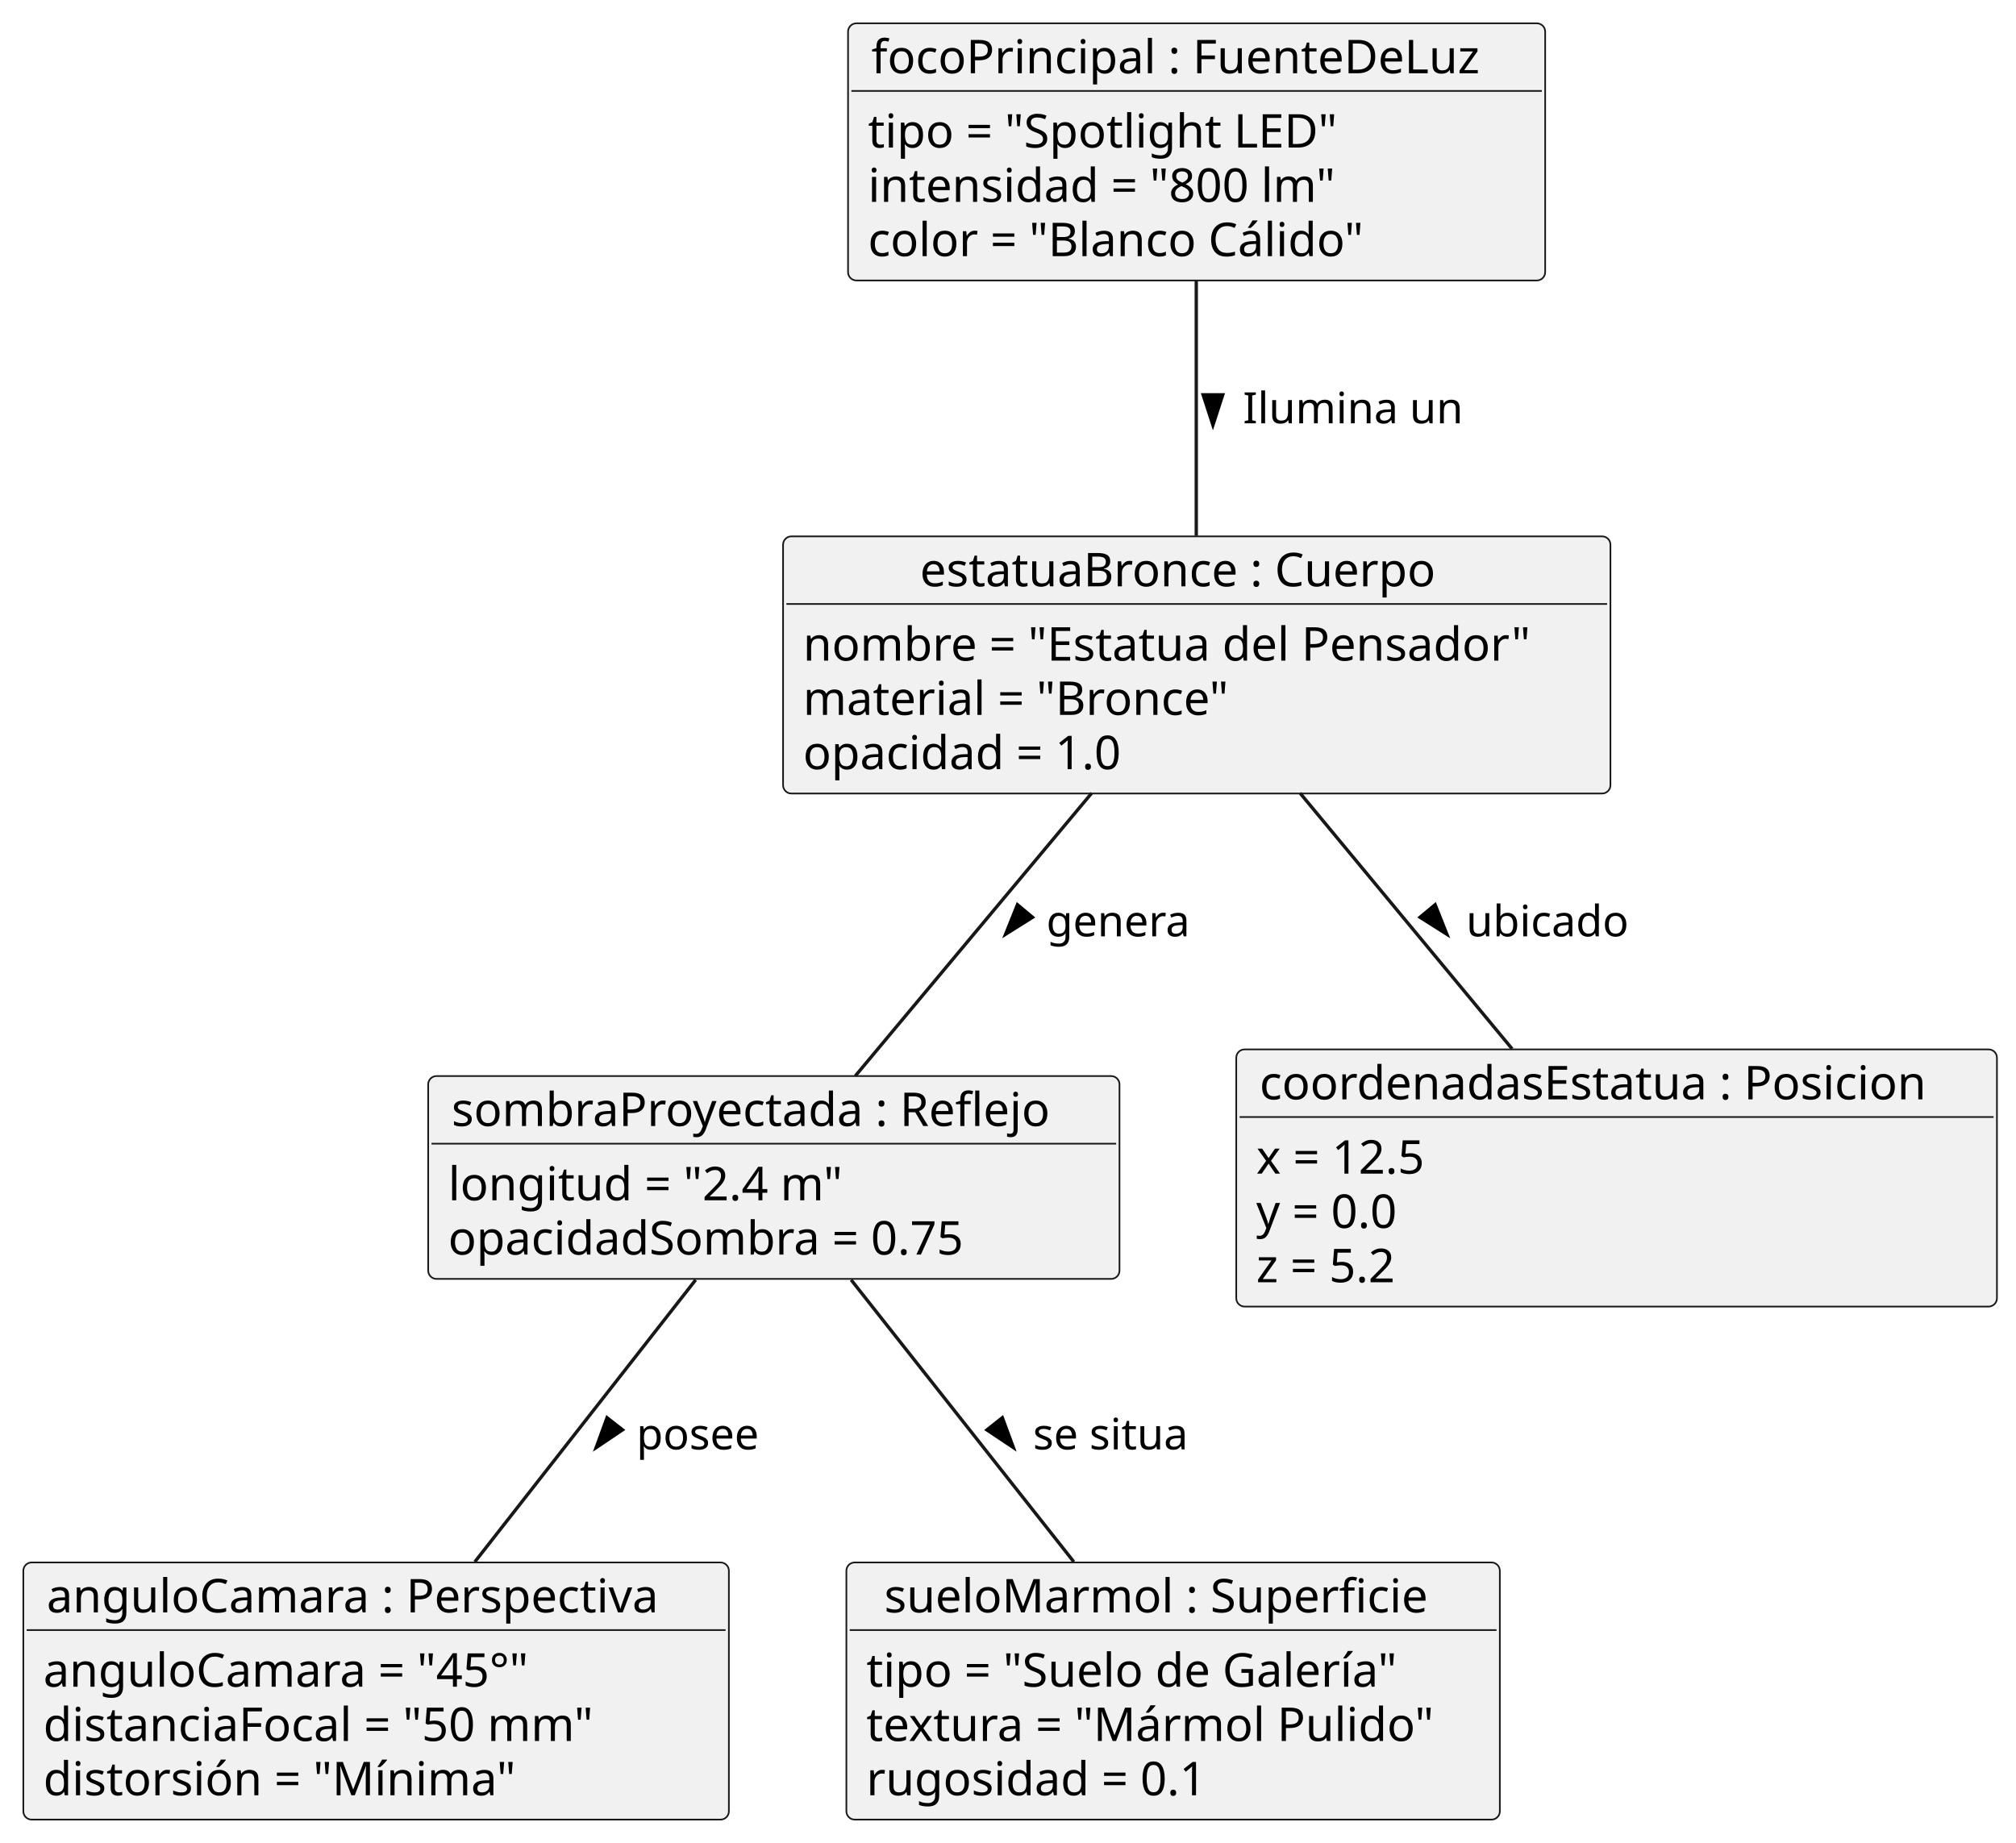
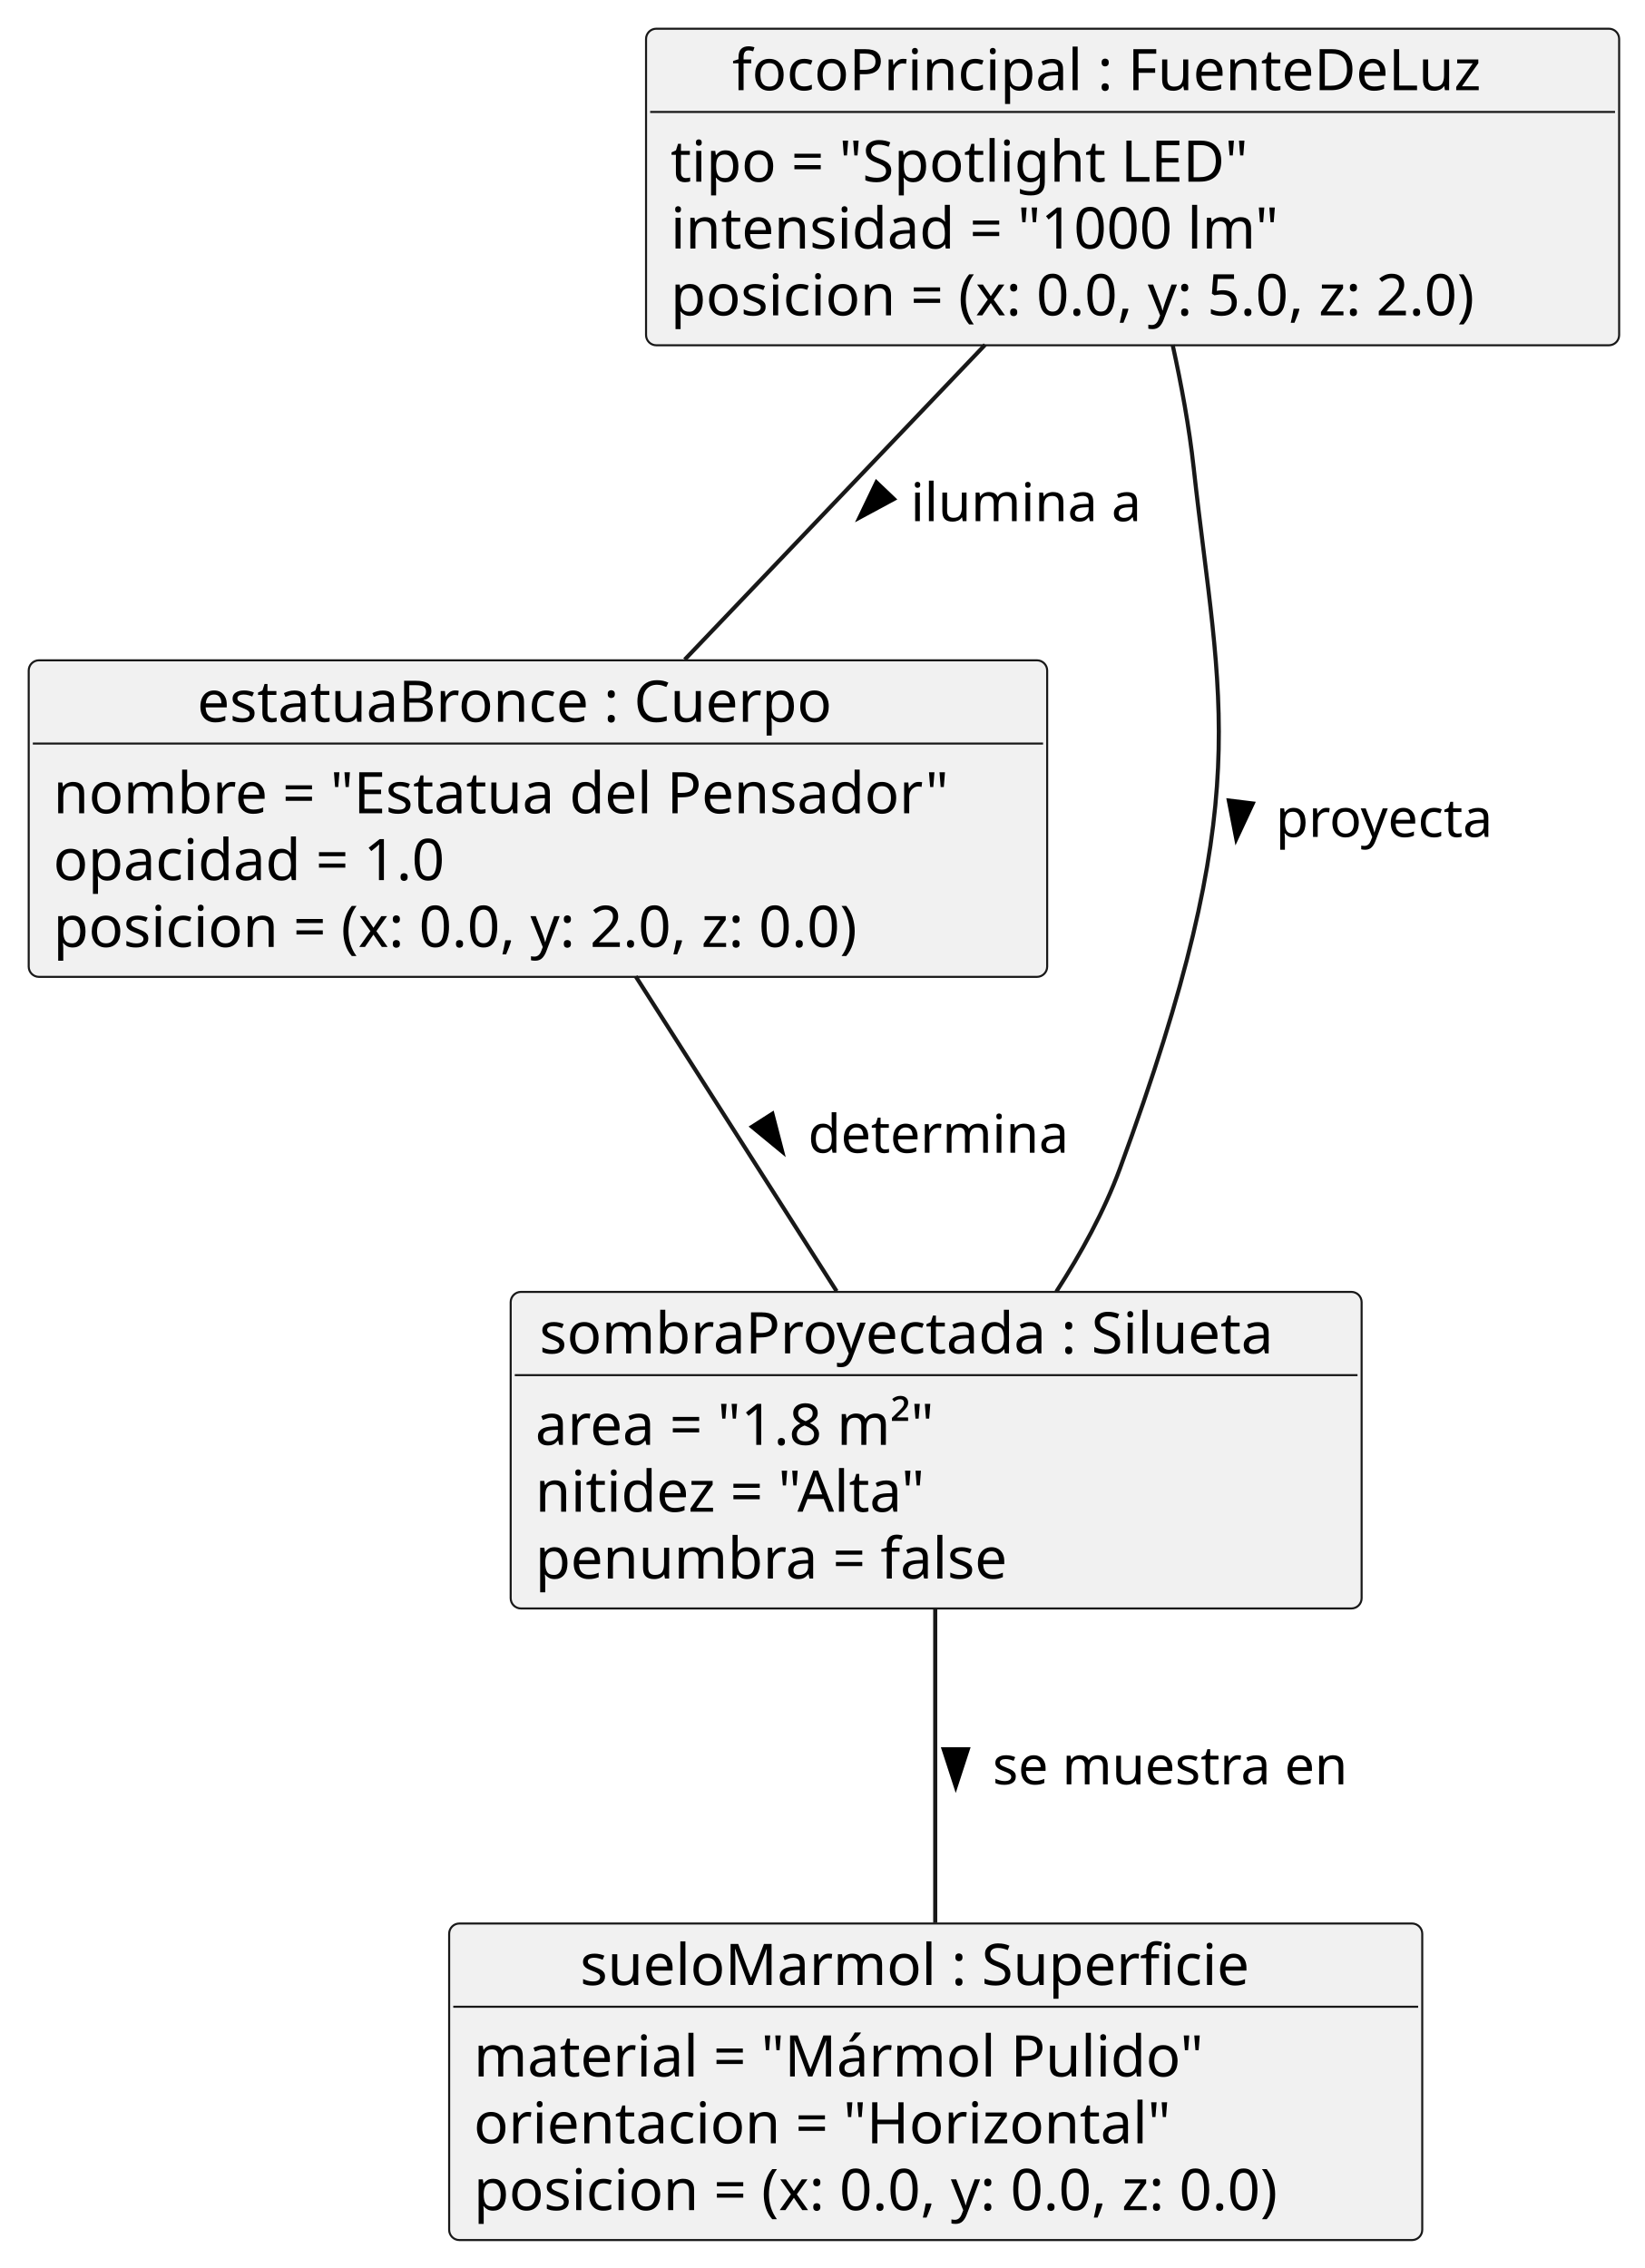
- <svg xmlns="http://www.w3.org/2000/svg" contentStyleType="text/css" data-diagram-type="CLASS" height="553px" preserveAspectRatio="none" style="width:605px;height:553px;background:#FFFFFF;" version="1.1" viewBox="0 0 605 553" width="605px" zoomAndPan="magnify">
+ <svg xmlns="http://www.w3.org/2000/svg" contentStyleType="text/css" data-diagram-type="CLASS" height="553px" preserveAspectRatio="none" style="width:401px;height:553px;background:#FFFFFF;" version="1.1" viewBox="0 0 401 553" width="401px" zoomAndPan="magnify">
  <defs />
  <g>
    <g class="entity" data-qualified-name="foco" data-source-line="1" id="ent0002">
-       <rect fill="#F1F1F1" height="77.188" rx="2.5" ry="2.5" style="stroke:#181818;stroke-width:0.5;" width="209.207" x="254.5" y="7" />
-       <text fill="#000000" font-family="sans-serif" font-size="14" lengthAdjust="spacing" textLength="195.207" x="261.5" y="21.995">focoPrincipal : FuenteDeLuz</text>
-       <line style="stroke:#181818;stroke-width:0.5;" x1="255.5" x2="462.707" y1="27.297" y2="27.297" />
-       <text fill="#000000" font-family="sans-serif" font-size="14" lengthAdjust="spacing" textLength="155.073" x="260.5" y="44.292">tipo = "Spotlight LED"</text>
-       <text fill="#000000" font-family="sans-serif" font-size="14" lengthAdjust="spacing" textLength="155.483" x="260.5" y="60.589">intensidad = "800 lm"</text>
-       <text fill="#000000" font-family="sans-serif" font-size="14" lengthAdjust="spacing" textLength="163.228" x="260.5" y="76.886">color = "Blanco Cálido"</text>
+       <rect fill="#F1F1F1" height="77.188" rx="2.5" ry="2.5" style="stroke:#181818;stroke-width:0.5;" width="237.231" x="157.5" y="7" />
+       <text fill="#000000" font-family="sans-serif" font-size="14" lengthAdjust="spacing" textLength="195.207" x="178.512" y="21.995">focoPrincipal : FuenteDeLuz</text>
+       <line style="stroke:#181818;stroke-width:0.5;" x1="158.5" x2="393.731" y1="27.297" y2="27.297" />
+       <text fill="#000000" font-family="sans-serif" font-size="14" lengthAdjust="spacing" textLength="155.073" x="163.5" y="44.292">tipo = "Spotlight LED"</text>
+       <text fill="#000000" font-family="sans-serif" font-size="14" lengthAdjust="spacing" textLength="164.391" x="163.5" y="60.589">intensidad = "1000 lm"</text>
+       <text fill="#000000" font-family="sans-serif" font-size="14" lengthAdjust="spacing" textLength="225.231" x="163.5" y="76.886">posicion = (x: 0.0, y: 5.0, z: 2.0)</text>
    </g>
    <g class="entity" data-qualified-name="estatua" data-source-line="7" id="ent0003">
-       <rect fill="#F1F1F1" height="77.188" rx="2.5" ry="2.5" style="stroke:#181818;stroke-width:0.5;" width="248.291" x="235" y="161" />
-       <text fill="#000000" font-family="sans-serif" font-size="14" lengthAdjust="spacing" textLength="166.113" x="276.089" y="175.995">estatuaBronce : Cuerpo</text>
-       <line style="stroke:#181818;stroke-width:0.5;" x1="236" x2="482.291" y1="181.297" y2="181.297" />
-       <text fill="#000000" font-family="sans-serif" font-size="14" lengthAdjust="spacing" textLength="236.291" x="241" y="198.292">nombre = "Estatua del Pensador"</text>
-       <text fill="#000000" font-family="sans-serif" font-size="14" lengthAdjust="spacing" textLength="141.053" x="241" y="214.589">material = "Bronce"</text>
-       <text fill="#000000" font-family="sans-serif" font-size="14" lengthAdjust="spacing" textLength="106.866" x="241" y="230.886">opacidad = 1.0</text>
+       <rect fill="#F1F1F1" height="77.188" rx="2.5" ry="2.5" style="stroke:#181818;stroke-width:0.5;" width="248.291" x="7" y="161" />
+       <text fill="#000000" font-family="sans-serif" font-size="14" lengthAdjust="spacing" textLength="166.113" x="48.089" y="175.995">estatuaBronce : Cuerpo</text>
+       <line style="stroke:#181818;stroke-width:0.5;" x1="8" x2="254.291" y1="181.297" y2="181.297" />
+       <text fill="#000000" font-family="sans-serif" font-size="14" lengthAdjust="spacing" textLength="236.291" x="13" y="198.292">nombre = "Estatua del Pensador"</text>
+       <text fill="#000000" font-family="sans-serif" font-size="14" lengthAdjust="spacing" textLength="106.866" x="13" y="214.589">opacidad = 1.0</text>
+       <text fill="#000000" font-family="sans-serif" font-size="14" lengthAdjust="spacing" textLength="225.231" x="13" y="230.886">posicion = (x: 0.0, y: 2.0, z: 0.0)</text>
    </g>
    <g class="entity" data-qualified-name="sombra" data-source-line="13" id="ent0004">
-       <rect fill="#F1F1F1" height="60.891" rx="2.5" ry="2.5" style="stroke:#181818;stroke-width:0.5;" width="207.457" x="128.5" y="323" />
-       <text fill="#000000" font-family="sans-serif" font-size="14" lengthAdjust="spacing" textLength="193.457" x="135.5" y="337.995">sombraProyectada : Reflejo</text>
-       <line style="stroke:#181818;stroke-width:0.5;" x1="129.5" x2="334.957" y1="343.297" y2="343.297" />
-       <text fill="#000000" font-family="sans-serif" font-size="14" lengthAdjust="spacing" textLength="131.216" x="134.5" y="360.292">longitud = "2.4 m"</text>
-       <text fill="#000000" font-family="sans-serif" font-size="14" lengthAdjust="spacing" textLength="170.085" x="134.5" y="376.589">opacidadSombra = 0.75</text>
+       <rect fill="#F1F1F1" height="77.188" rx="2.5" ry="2.5" style="stroke:#181818;stroke-width:0.5;" width="207.45" x="124.5" y="315" />
+       <text fill="#000000" font-family="sans-serif" font-size="14" lengthAdjust="spacing" textLength="193.45" x="131.5" y="329.995">sombraProyectada : Silueta</text>
+       <line style="stroke:#181818;stroke-width:0.5;" x1="125.5" x2="330.95" y1="335.297" y2="335.297" />
+       <text fill="#000000" font-family="sans-serif" font-size="14" lengthAdjust="spacing" textLength="111.002" x="130.5" y="352.292">area = "1.8 m²"</text>
+       <text fill="#000000" font-family="sans-serif" font-size="14" lengthAdjust="spacing" textLength="108.035" x="130.5" y="368.589">nitidez = "Alta"</text>
+       <text fill="#000000" font-family="sans-serif" font-size="14" lengthAdjust="spacing" textLength="126.041" x="130.5" y="384.886">penumbra = false</text>
    </g>
-     <g class="entity" data-qualified-name="posEstatua" data-source-line="18" id="ent0005">
-       <rect fill="#F1F1F1" height="77.188" rx="2.5" ry="2.5" style="stroke:#181818;stroke-width:0.5;" width="228.279" x="371" y="315" />
-       <text fill="#000000" font-family="sans-serif" font-size="14" lengthAdjust="spacing" textLength="214.279" x="378" y="329.995">coordenadasEstatua : Posicion</text>
-       <line style="stroke:#181818;stroke-width:0.5;" x1="372" x2="598.279" y1="335.297" y2="335.297" />
-       <text fill="#000000" font-family="sans-serif" font-size="14" lengthAdjust="spacing" textLength="60.088" x="377" y="352.292">x = 12.5</text>
-       <text fill="#000000" font-family="sans-serif" font-size="14" lengthAdjust="spacing" textLength="51.181" x="377" y="368.589">y = 0.0</text>
-       <text fill="#000000" font-family="sans-serif" font-size="14" lengthAdjust="spacing" textLength="50.244" x="377" y="384.886">z = 5.2</text>
+     <g class="entity" data-qualified-name="suelo" data-source-line="19" id="ent0005">
+       <rect fill="#F1F1F1" height="77.188" rx="2.5" ry="2.5" style="stroke:#181818;stroke-width:0.5;" width="237.231" x="109.5" y="469" />
+       <text fill="#000000" font-family="sans-serif" font-size="14" lengthAdjust="spacing" textLength="173.394" x="141.418" y="483.995">sueloMarmol : Superficie</text>
+       <line style="stroke:#181818;stroke-width:0.5;" x1="110.5" x2="345.731" y1="489.297" y2="489.297" />
+       <text fill="#000000" font-family="sans-serif" font-size="14" lengthAdjust="spacing" textLength="191.447" x="115.5" y="506.292">material = "Mármol Pulido"</text>
+       <text fill="#000000" font-family="sans-serif" font-size="14" lengthAdjust="spacing" textLength="183.784" x="115.5" y="522.589">orientacion = "Horizontal"</text>
+       <text fill="#000000" font-family="sans-serif" font-size="14" lengthAdjust="spacing" textLength="225.231" x="115.5" y="538.886">posicion = (x: 0.0, y: 0.0, z: 0.0)</text>
    </g>
-     <g class="entity" data-qualified-name="vista" data-source-line="24" id="ent0006">
-       <rect fill="#F1F1F1" height="77.188" rx="2.5" ry="2.5" style="stroke:#181818;stroke-width:0.5;" width="211.736" x="7" y="469" />
-       <text fill="#000000" font-family="sans-serif" font-size="14" lengthAdjust="spacing" textLength="197.736" x="14" y="483.995">anguloCamara : Perspectiva</text>
-       <line style="stroke:#181818;stroke-width:0.5;" x1="8" x2="217.736" y1="489.297" y2="489.297" />
-       <text fill="#000000" font-family="sans-serif" font-size="14" lengthAdjust="spacing" textLength="160.898" x="13" y="506.292">anguloCamara = "45°"</text>
-       <text fill="#000000" font-family="sans-serif" font-size="14" lengthAdjust="spacing" textLength="183.012" x="13" y="522.589">distanciaFocal = "50 mm"</text>
-       <text fill="#000000" font-family="sans-serif" font-size="14" lengthAdjust="spacing" textLength="152.961" x="13" y="538.886">distorsión = "Mínima"</text>
+     <g class="link" data-entity-1="ent0002" data-entity-2="ent0003" data-link-type="association" data-source-line="25" id="lnk6">
+       <path codeLine="25" d="M240.16,84.07 C217.85,107.46 189.26,137.43 166.93,160.83" fill="none" id="foco-estatua" style="stroke:#181818;stroke-width:1;" />
+       <polygon fill="#000000" points="209.549,126.184,217.919,121.668,213.666,117.611,209.549,126.184" style="stroke:#000000;stroke-width:1;" />
+       <text fill="#000000" font-family="sans-serif" font-size="13" lengthAdjust="spacing" textLength="60.042" x="222" y="127.067">ilumina a</text>
    </g>
-     <g class="entity" data-qualified-name="suelo" data-source-line="30" id="ent0007">
-       <rect fill="#F1F1F1" height="77.188" rx="2.5" ry="2.5" style="stroke:#181818;stroke-width:0.5;" width="196.099" x="254" y="469" />
-       <text fill="#000000" font-family="sans-serif" font-size="14" lengthAdjust="spacing" textLength="173.394" x="265.353" y="483.995">sueloMarmol : Superficie</text>
-       <line style="stroke:#181818;stroke-width:0.5;" x1="255" x2="449.099" y1="489.297" y2="489.297" />
-       <text fill="#000000" font-family="sans-serif" font-size="14" lengthAdjust="spacing" textLength="175.725" x="260" y="506.292">tipo = "Suelo de Galería"</text>
-       <text fill="#000000" font-family="sans-serif" font-size="14" lengthAdjust="spacing" textLength="184.099" x="260" y="522.589">textura = "Mármol Pulido"</text>
-       <text fill="#000000" font-family="sans-serif" font-size="14" lengthAdjust="spacing" textLength="112.513" x="260" y="538.886">rugosidad = 0.1</text>
+     <g class="link" data-entity-1="ent0002" data-entity-2="ent0004" data-link-type="association" data-source-line="26" id="lnk7">
+       <path codeLine="26" d="M285.88,84.1 C288,93.77 289.93,104.21 291,114 C297.4,172.26 306.45,193.97 273,285 C269.21,295.31 263.55,305.61 257.52,314.94" fill="none" id="foco-sombra" style="stroke:#181818;stroke-width:1;" />
+       <polygon fill="#000000" points="301.39,204.529,305.41,195.91,299.576,195.193,301.39,204.529" style="stroke:#000000;stroke-width:1;" />
+       <text fill="#000000" font-family="sans-serif" font-size="13" lengthAdjust="spacing" textLength="57.453" x="311" y="204.067">proyecta</text>
    </g>
-     <g class="link" data-entity-1="ent0002" data-entity-2="ent0003" data-link-type="association" data-source-line="36" id="lnk8">
-       <path codeLine="36" d="M359,84.07 C359,107.46 359,137.43 359,160.83" fill="none" id="foco-estatua" style="stroke:#181818;stroke-width:1;" />
-       <polygon fill="#000000" points="364,127.566,366.939,118.521,361.061,118.521,364,127.566" style="stroke:#000000;stroke-width:1;" />
-       <text fill="#000000" font-family="sans-serif" font-size="13" lengthAdjust="spacing" textLength="68.777" x="373" y="127.067">Ilumina un</text>
+     <g class="link" data-entity-1="ent0003" data-entity-2="ent0004" data-link-type="association" data-source-line="27" id="lnk8">
+       <path codeLine="27" d="M154.98,238.07 C169.9,261.46 189.03,291.43 203.96,314.83" fill="none" id="estatua-sombra" style="stroke:#181818;stroke-width:1;" />
+       <polygon fill="#000000" points="190.69,280.781,188.302,271.575,183.347,274.737,190.69,280.781" style="stroke:#000000;stroke-width:1;" />
+       <text fill="#000000" font-family="sans-serif" font-size="13" lengthAdjust="spacing" textLength="67.171" x="197" y="281.067">determina</text>
    </g>
-     <g class="link" data-entity-1="ent0003" data-entity-2="ent0004" data-link-type="association" data-source-line="37" id="lnk9">
-       <path codeLine="37" d="M327.61,238.07 C305.72,264.27 276.92,298.74 256.67,322.97" fill="none" id="estatua-sombra" style="stroke:#181818;stroke-width:1;" />
-       <polygon fill="#000000" points="301.794,280.403,309.849,275.347,305.338,271.578,301.794,280.403" style="stroke:#000000;stroke-width:1;" />
-       <text fill="#000000" font-family="sans-serif" font-size="13" lengthAdjust="spacing" textLength="45.798" x="314" y="281.067">genera</text>
-     </g>
-     <g class="link" data-entity-1="ent0003" data-entity-2="ent0005" data-link-type="association" data-source-line="38" id="lnk10">
-       <path codeLine="38" d="M390.15,238.07 C409.53,261.46 434.38,291.43 453.78,314.83" fill="none" id="estatua-posEstatua" style="stroke:#181818;stroke-width:1;" />
-       <polygon fill="#000000" points="434.191,280.416,430.681,271.577,426.156,275.328,434.191,280.416" style="stroke:#000000;stroke-width:1;" />
-       <text fill="#000000" font-family="sans-serif" font-size="13" lengthAdjust="spacing" textLength="51.422" x="440" y="281.067">ubicado</text>
-     </g>
-     <g class="link" data-entity-1="ent0004" data-entity-2="ent0006" data-link-type="association" data-source-line="39" id="lnk11">
-       <path codeLine="39" d="M208.77,384.17 C189.83,408.36 162.97,442.68 142.51,468.81" fill="none" id="sombra-vista" style="stroke:#181818;stroke-width:1;" />
-       <polygon fill="#000000" points="178.918,434.503,186.808,429.193,182.179,425.57,178.918,434.503" style="stroke:#000000;stroke-width:1;" />
-       <text fill="#000000" font-family="sans-serif" font-size="13" lengthAdjust="spacing" textLength="38.975" x="191" y="435.067">posee</text>
-     </g>
-     <g class="link" data-entity-1="ent0004" data-entity-2="ent0007" data-link-type="association" data-source-line="40" id="lnk12">
-       <path codeLine="40" d="M255.42,384.17 C274.52,408.36 301.61,442.68 322.25,468.81" fill="none" id="sombra-suelo" style="stroke:#181818;stroke-width:1;" />
-       <polygon fill="#000000" points="304.099,434.491,300.8,425.57,296.187,429.213,304.099,434.491" style="stroke:#000000;stroke-width:1;" />
-       <text fill="#000000" font-family="sans-serif" font-size="13" lengthAdjust="spacing" textLength="50.591" x="310" y="435.067">se situa</text>
+     <g class="link" data-entity-1="ent0004" data-entity-2="ent0005" data-link-type="association" data-source-line="28" id="lnk9">
+       <path codeLine="28" d="M228,392.07 C228,415.46 228,445.43 228,468.83" fill="none" id="sombra-suelo" style="stroke:#181818;stroke-width:1;" />
+       <polygon fill="#000000" points="233,435.566,235.939,426.521,230.061,426.521,233,435.566" style="stroke:#000000;stroke-width:1;" />
+       <text fill="#000000" font-family="sans-serif" font-size="13" lengthAdjust="spacing" textLength="93.355" x="242" y="435.067">se muestra en</text>
    </g>
  </g>
</svg>
